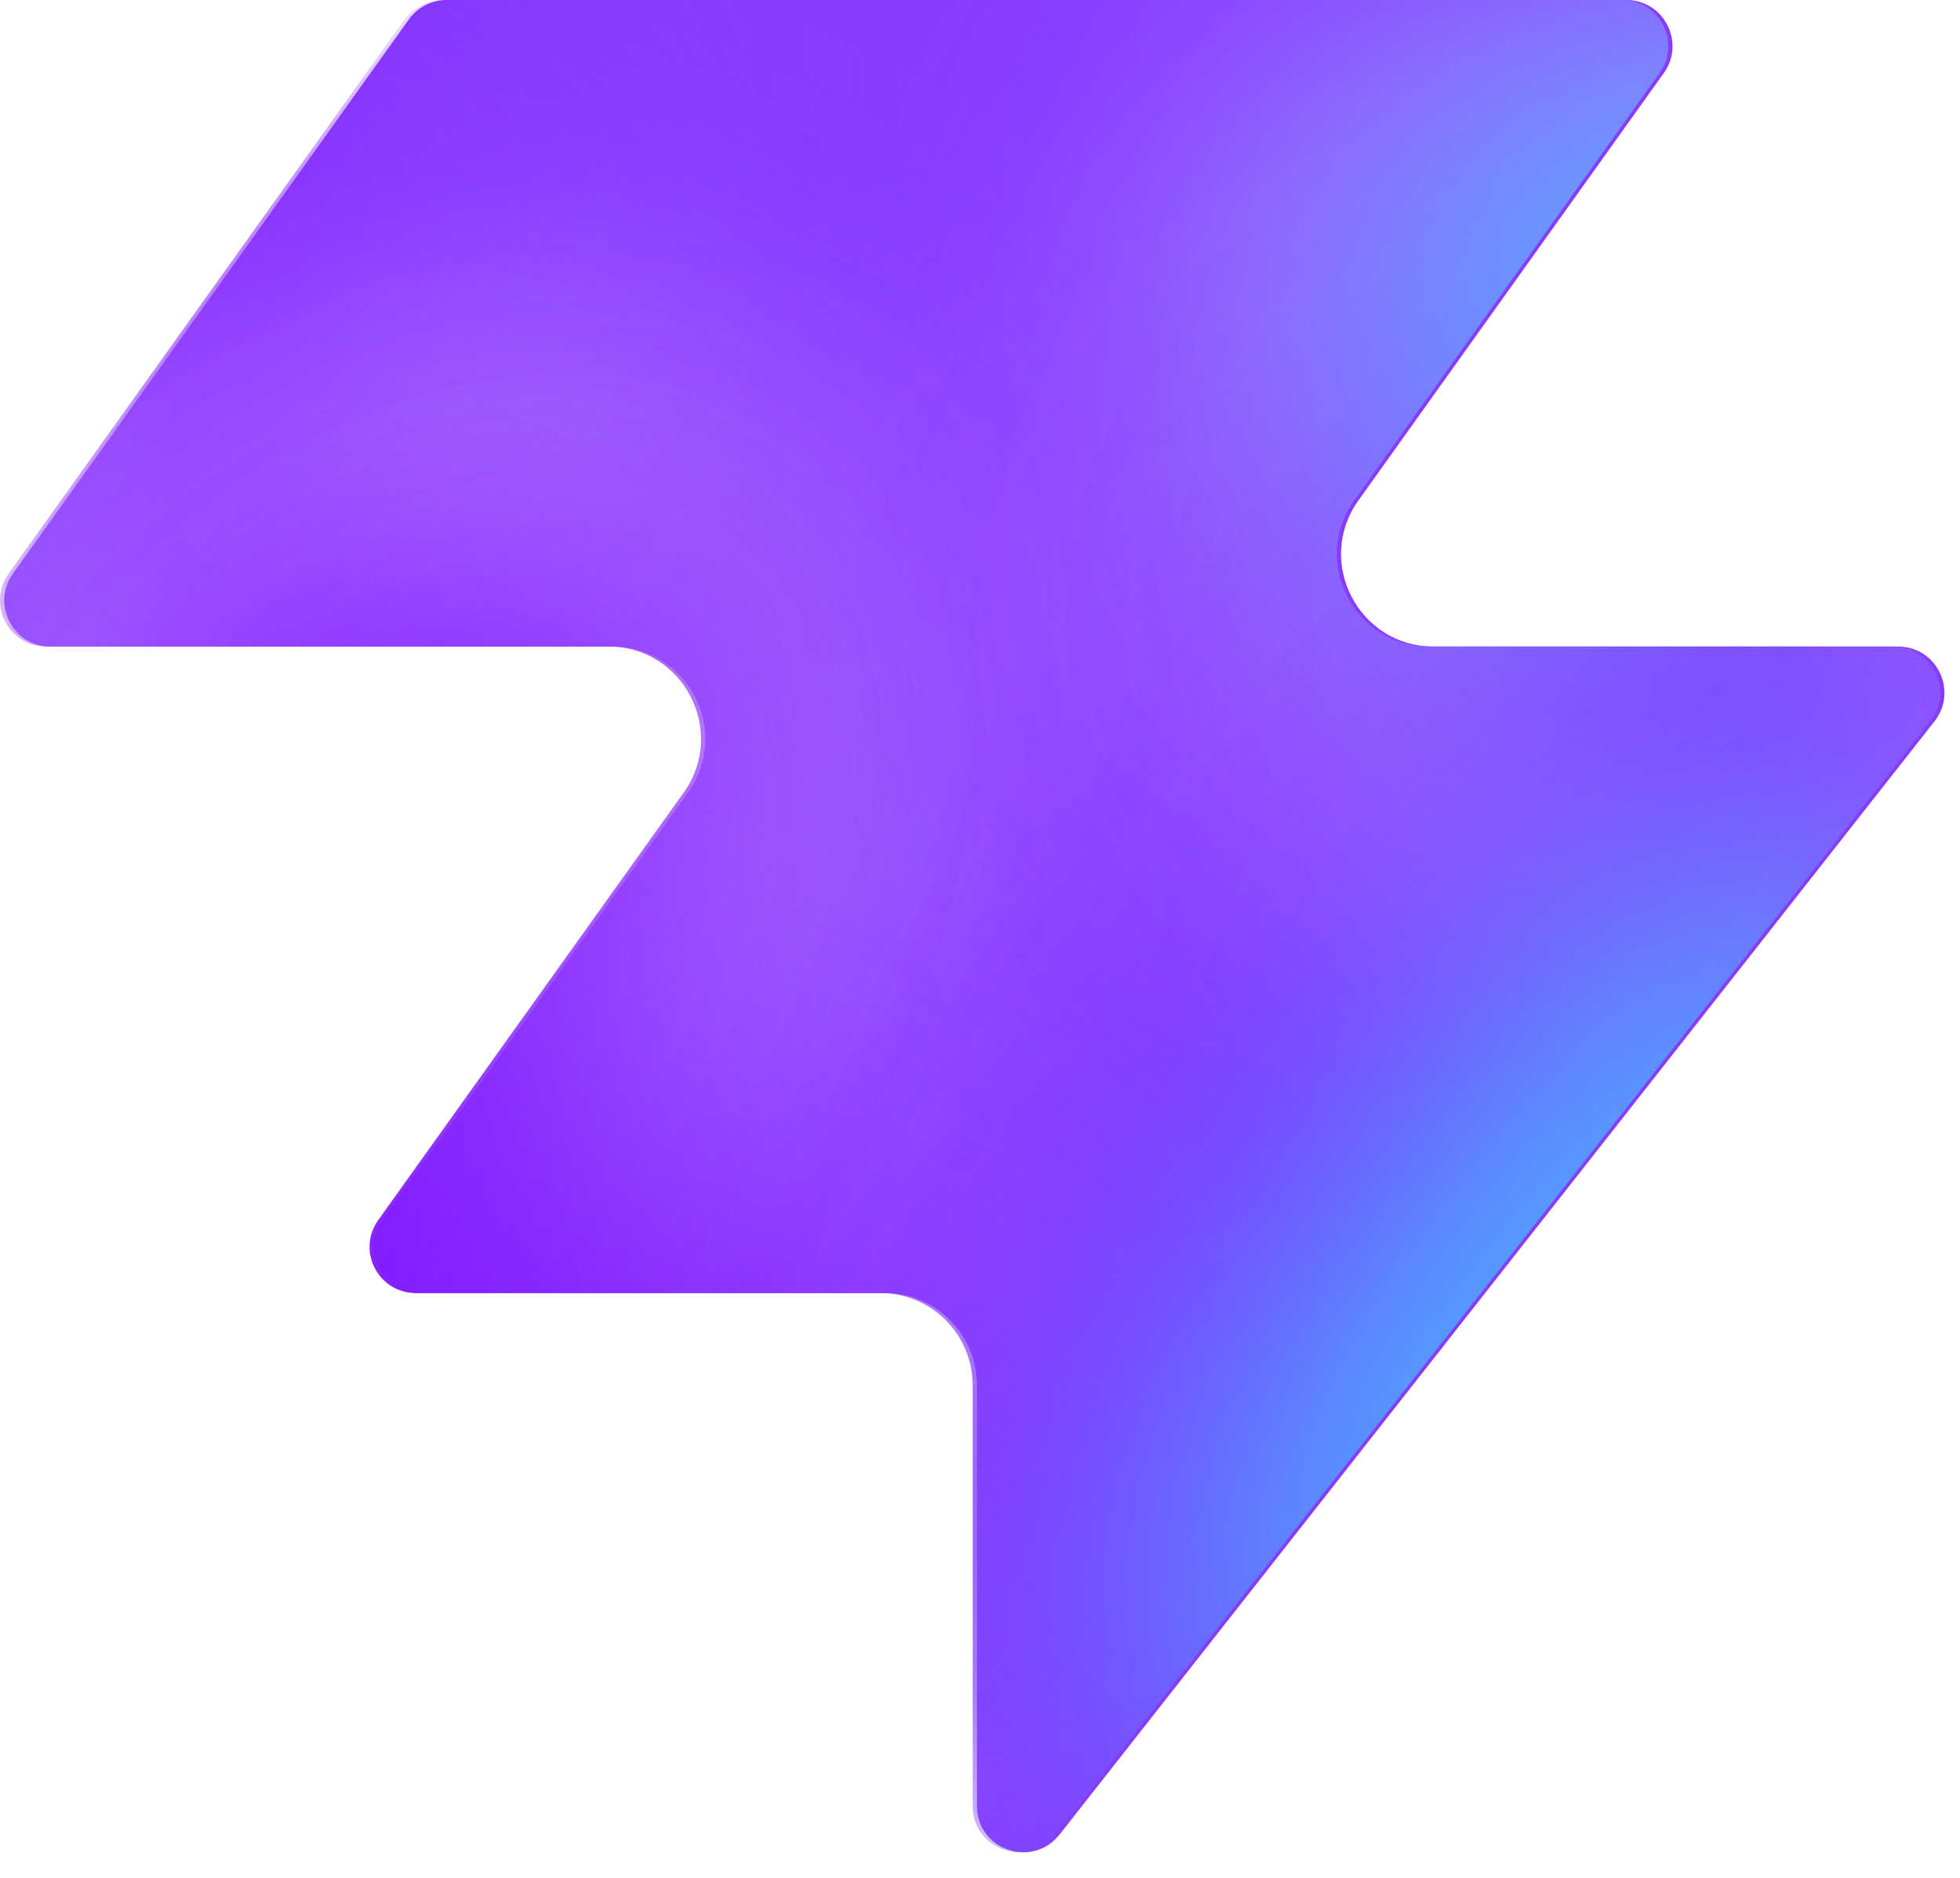
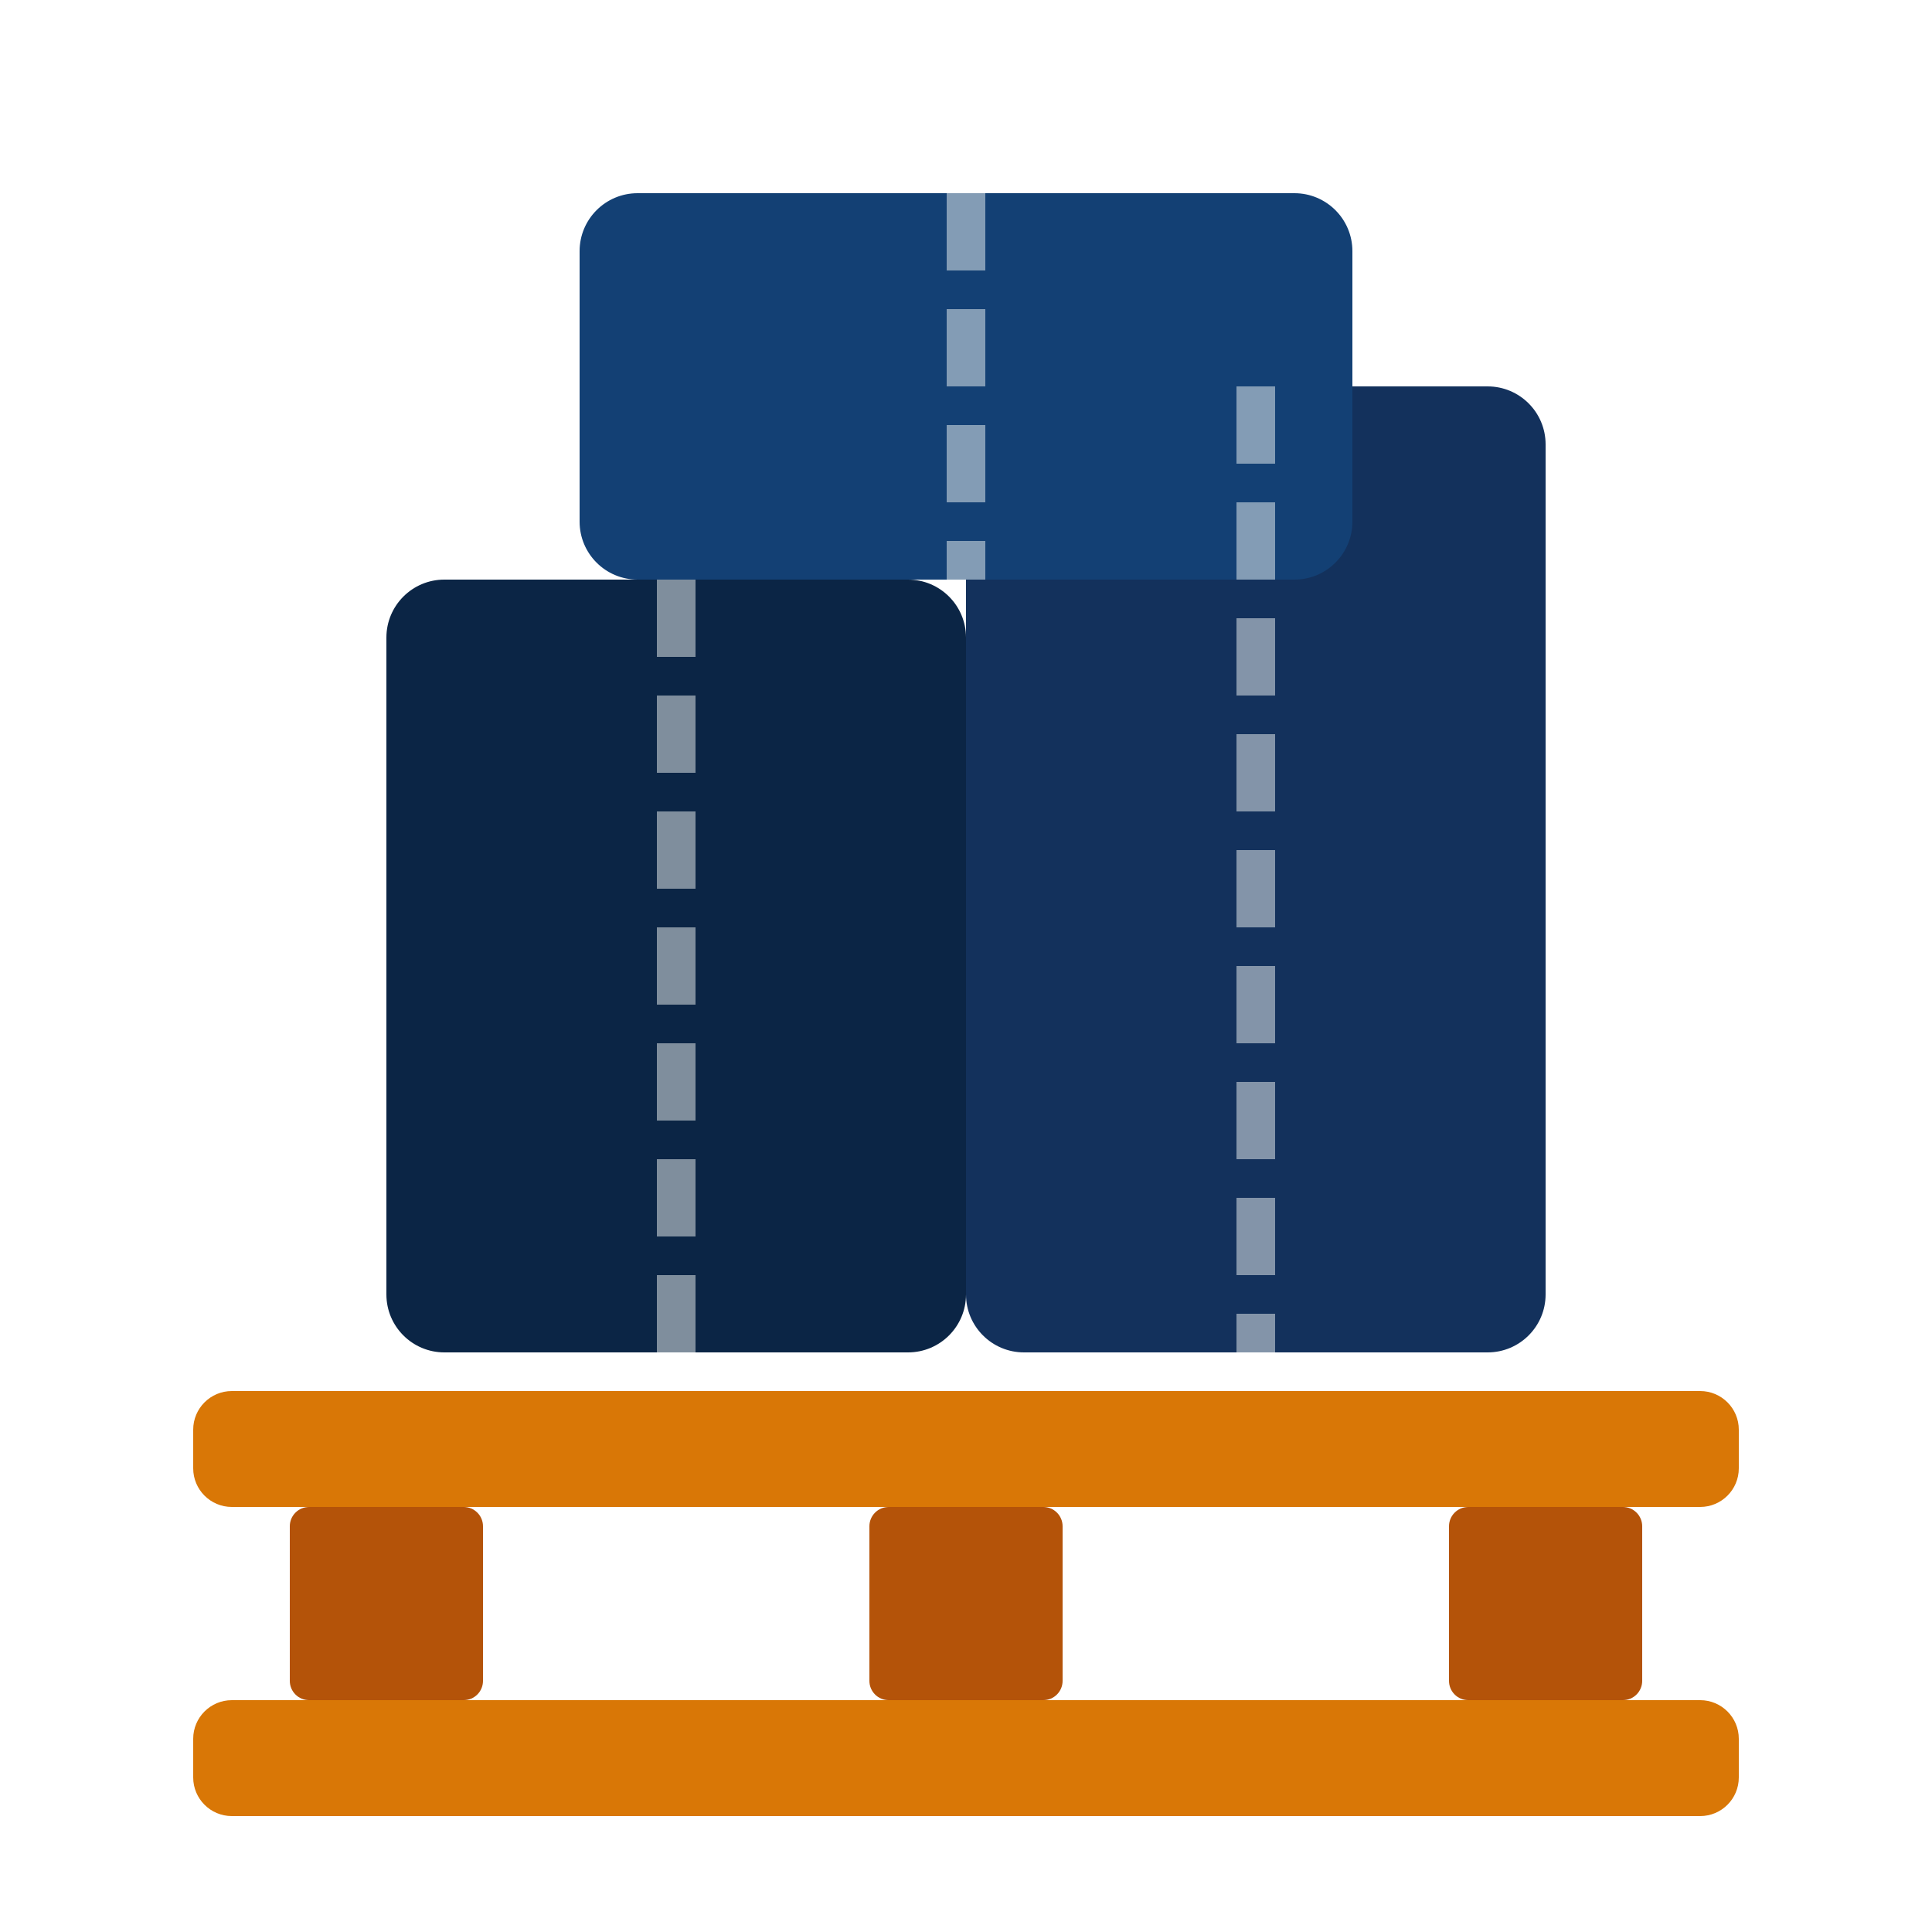
- <svg xmlns="http://www.w3.org/2000/svg" width="48" height="46" fill="none" viewBox="0 0 48 46">
-   <path fill="#863bff" d="M25.946 44.938c-.664.845-2.021.375-2.021-.698V33.937a2.26 2.26 0 0 0-2.262-2.262H10.287c-.92 0-1.456-1.04-.92-1.788l7.48-10.471c1.07-1.497 0-3.578-1.842-3.578H1.237c-.92 0-1.456-1.04-.92-1.788L10.013.474c.214-.297.556-.474.92-.474h28.894c.92 0 1.456 1.04.92 1.788l-7.48 10.471c-1.07 1.498 0 3.579 1.842 3.579h11.377c.943 0 1.473 1.088.89 1.83L25.947 44.94z" style="fill:#863bff;fill:color(display-p3 .525 .23 1);fill-opacity:1" />
-   <mask id="a" width="48" height="46" x="0" y="0" maskUnits="userSpaceOnUse" style="mask-type:alpha">
-     <path fill="#000" d="M25.842 44.938c-.664.844-2.021.375-2.021-.698V33.937a2.26 2.26 0 0 0-2.262-2.262H10.183c-.92 0-1.456-1.04-.92-1.788l7.48-10.471c1.07-1.498 0-3.579-1.842-3.579H1.133c-.92 0-1.456-1.04-.92-1.787L9.91.473c.214-.297.556-.474.92-.474h28.894c.92 0 1.456 1.04.92 1.788l-7.48 10.471c-1.07 1.498 0 3.578 1.842 3.578h11.377c.943 0 1.473 1.088.89 1.832L25.843 44.94z" style="fill:#000;fill-opacity:1" />
-   </mask>
-   <g mask="url(#a)">
-     <g filter="url(#b)">
-       <ellipse cx="5.508" cy="14.704" fill="#ede6ff" rx="5.508" ry="14.704" style="fill:#ede6ff;fill:color(display-p3 .927 .903 1);fill-opacity:1" transform="matrix(.00324 1 1 -.00324 -4.47 31.516)" />
-     </g>
-     <g filter="url(#c)">
-       <ellipse cx="10.399" cy="29.851" fill="#ede6ff" rx="10.399" ry="29.851" style="fill:#ede6ff;fill:color(display-p3 .927 .903 1);fill-opacity:1" transform="matrix(.00324 1 1 -.00324 -39.328 7.883)" />
-     </g>
-     <g filter="url(#d)">
-       <ellipse cx="5.508" cy="30.487" fill="#7e14ff" rx="5.508" ry="30.487" style="fill:#7e14ff;fill:color(display-p3 .492 .077 1);fill-opacity:1" transform="rotate(89.814 -25.913 -14.639)scale(1 -1)" />
-     </g>
-     <g filter="url(#e)">
-       <ellipse cx="5.508" cy="30.599" fill="#7e14ff" rx="5.508" ry="30.599" style="fill:#7e14ff;fill:color(display-p3 .492 .077 1);fill-opacity:1" transform="rotate(89.814 -32.644 -3.334)scale(1 -1)" />
-     </g>
-     <g filter="url(#f)">
-       <ellipse cx="5.508" cy="30.599" fill="#7e14ff" rx="5.508" ry="30.599" style="fill:#7e14ff;fill:color(display-p3 .492 .077 1);fill-opacity:1" transform="matrix(.00324 1 1 -.00324 -34.34 30.47)" />
-     </g>
-     <g filter="url(#g)">
-       <ellipse cx="14.072" cy="22.078" fill="#ede6ff" rx="14.072" ry="22.078" style="fill:#ede6ff;fill:color(display-p3 .927 .903 1);fill-opacity:1" transform="rotate(93.35 24.506 48.493)scale(-1 1)" />
-     </g>
-     <g filter="url(#h)">
-       <ellipse cx="3.47" cy="21.501" fill="#7e14ff" rx="3.47" ry="21.501" style="fill:#7e14ff;fill:color(display-p3 .492 .077 1);fill-opacity:1" transform="rotate(89.009 28.708 47.59)scale(-1 1)" />
-     </g>
-     <g filter="url(#i)">
-       <ellipse cx="3.47" cy="21.501" fill="#7e14ff" rx="3.47" ry="21.501" style="fill:#7e14ff;fill:color(display-p3 .492 .077 1);fill-opacity:1" transform="rotate(89.009 28.708 47.59)scale(-1 1)" />
-     </g>
-     <g filter="url(#j)">
-       <ellipse cx=".387" cy="8.972" fill="#7e14ff" rx="4.407" ry="29.108" style="fill:#7e14ff;fill:color(display-p3 .492 .077 1);fill-opacity:1" transform="rotate(39.51 .387 8.972)" />
-     </g>
-     <g filter="url(#k)">
-       <ellipse cx="47.523" cy="-6.092" fill="#7e14ff" rx="4.407" ry="29.108" style="fill:#7e14ff;fill:color(display-p3 .492 .077 1);fill-opacity:1" transform="rotate(37.892 47.523 -6.092)" />
-     </g>
-     <g filter="url(#l)">
-       <ellipse cx="41.412" cy="6.333" fill="#47bfff" rx="5.971" ry="9.665" style="fill:#47bfff;fill:color(display-p3 .28 .748 1);fill-opacity:1" transform="rotate(37.892 41.412 6.333)" />
-     </g>
-     <g filter="url(#m)">
-       <ellipse cx="-1.879" cy="38.332" fill="#7e14ff" rx="4.407" ry="29.108" style="fill:#7e14ff;fill:color(display-p3 .492 .077 1);fill-opacity:1" transform="rotate(37.892 -1.88 38.332)" />
-     </g>
-     <g filter="url(#n)">
-       <ellipse cx="-1.879" cy="38.332" fill="#7e14ff" rx="4.407" ry="29.108" style="fill:#7e14ff;fill:color(display-p3 .492 .077 1);fill-opacity:1" transform="rotate(37.892 -1.88 38.332)" />
-     </g>
-     <g filter="url(#o)">
-       <ellipse cx="35.651" cy="29.907" fill="#7e14ff" rx="4.407" ry="29.108" style="fill:#7e14ff;fill:color(display-p3 .492 .077 1);fill-opacity:1" transform="rotate(37.892 35.651 29.907)" />
-     </g>
-     <g filter="url(#p)">
-       <ellipse cx="38.418" cy="32.4" fill="#47bfff" rx="5.971" ry="15.297" style="fill:#47bfff;fill:color(display-p3 .28 .748 1);fill-opacity:1" transform="rotate(37.892 38.418 32.4)" />
-     </g>
-   </g>
-   <defs>
-     <filter id="b" width="60.045" height="41.654" x="-19.77" y="16.149" color-interpolation-filters="sRGB" filterUnits="userSpaceOnUse">
-       <feFlood flood-opacity="0" result="BackgroundImageFix" />
-       <feBlend in="SourceGraphic" in2="BackgroundImageFix" result="shape" />
-       <feGaussianBlur result="effect1_foregroundBlur_2002_17158" stdDeviation="7.659" />
-     </filter>
-     <filter id="c" width="90.34" height="51.437" x="-54.613" y="-7.533" color-interpolation-filters="sRGB" filterUnits="userSpaceOnUse">
-       <feFlood flood-opacity="0" result="BackgroundImageFix" />
-       <feBlend in="SourceGraphic" in2="BackgroundImageFix" result="shape" />
-       <feGaussianBlur result="effect1_foregroundBlur_2002_17158" stdDeviation="7.659" />
-     </filter>
-     <filter id="d" width="79.355" height="29.4" x="-49.64" y="2.03" color-interpolation-filters="sRGB" filterUnits="userSpaceOnUse">
-       <feFlood flood-opacity="0" result="BackgroundImageFix" />
-       <feBlend in="SourceGraphic" in2="BackgroundImageFix" result="shape" />
-       <feGaussianBlur result="effect1_foregroundBlur_2002_17158" stdDeviation="4.596" />
-     </filter>
-     <filter id="e" width="79.579" height="29.4" x="-45.045" y="20.029" color-interpolation-filters="sRGB" filterUnits="userSpaceOnUse">
-       <feFlood flood-opacity="0" result="BackgroundImageFix" />
-       <feBlend in="SourceGraphic" in2="BackgroundImageFix" result="shape" />
-       <feGaussianBlur result="effect1_foregroundBlur_2002_17158" stdDeviation="4.596" />
-     </filter>
-     <filter id="f" width="79.579" height="29.4" x="-43.513" y="21.178" color-interpolation-filters="sRGB" filterUnits="userSpaceOnUse">
-       <feFlood flood-opacity="0" result="BackgroundImageFix" />
-       <feBlend in="SourceGraphic" in2="BackgroundImageFix" result="shape" />
-       <feGaussianBlur result="effect1_foregroundBlur_2002_17158" stdDeviation="4.596" />
-     </filter>
-     <filter id="g" width="74.749" height="58.852" x="15.756" y="-17.901" color-interpolation-filters="sRGB" filterUnits="userSpaceOnUse">
-       <feFlood flood-opacity="0" result="BackgroundImageFix" />
-       <feBlend in="SourceGraphic" in2="BackgroundImageFix" result="shape" />
-       <feGaussianBlur result="effect1_foregroundBlur_2002_17158" stdDeviation="7.659" />
-     </filter>
-     <filter id="h" width="61.377" height="25.362" x="23.548" y="2.284" color-interpolation-filters="sRGB" filterUnits="userSpaceOnUse">
-       <feFlood flood-opacity="0" result="BackgroundImageFix" />
-       <feBlend in="SourceGraphic" in2="BackgroundImageFix" result="shape" />
-       <feGaussianBlur result="effect1_foregroundBlur_2002_17158" stdDeviation="4.596" />
-     </filter>
-     <filter id="i" width="61.377" height="25.362" x="23.548" y="2.284" color-interpolation-filters="sRGB" filterUnits="userSpaceOnUse">
-       <feFlood flood-opacity="0" result="BackgroundImageFix" />
-       <feBlend in="SourceGraphic" in2="BackgroundImageFix" result="shape" />
-       <feGaussianBlur result="effect1_foregroundBlur_2002_17158" stdDeviation="4.596" />
-     </filter>
-     <filter id="j" width="56.045" height="63.649" x="-27.636" y="-22.853" color-interpolation-filters="sRGB" filterUnits="userSpaceOnUse">
-       <feFlood flood-opacity="0" result="BackgroundImageFix" />
-       <feBlend in="SourceGraphic" in2="BackgroundImageFix" result="shape" />
-       <feGaussianBlur result="effect1_foregroundBlur_2002_17158" stdDeviation="4.596" />
-     </filter>
-     <filter id="k" width="54.814" height="64.646" x="20.116" y="-38.415" color-interpolation-filters="sRGB" filterUnits="userSpaceOnUse">
-       <feFlood flood-opacity="0" result="BackgroundImageFix" />
-       <feBlend in="SourceGraphic" in2="BackgroundImageFix" result="shape" />
-       <feGaussianBlur result="effect1_foregroundBlur_2002_17158" stdDeviation="4.596" />
-     </filter>
-     <filter id="l" width="33.541" height="35.313" x="24.641" y="-11.323" color-interpolation-filters="sRGB" filterUnits="userSpaceOnUse">
-       <feFlood flood-opacity="0" result="BackgroundImageFix" />
-       <feBlend in="SourceGraphic" in2="BackgroundImageFix" result="shape" />
-       <feGaussianBlur result="effect1_foregroundBlur_2002_17158" stdDeviation="4.596" />
-     </filter>
-     <filter id="m" width="54.814" height="64.646" x="-29.286" y="6.009" color-interpolation-filters="sRGB" filterUnits="userSpaceOnUse">
-       <feFlood flood-opacity="0" result="BackgroundImageFix" />
-       <feBlend in="SourceGraphic" in2="BackgroundImageFix" result="shape" />
-       <feGaussianBlur result="effect1_foregroundBlur_2002_17158" stdDeviation="4.596" />
-     </filter>
-     <filter id="n" width="54.814" height="64.646" x="-29.286" y="6.009" color-interpolation-filters="sRGB" filterUnits="userSpaceOnUse">
-       <feFlood flood-opacity="0" result="BackgroundImageFix" />
-       <feBlend in="SourceGraphic" in2="BackgroundImageFix" result="shape" />
-       <feGaussianBlur result="effect1_foregroundBlur_2002_17158" stdDeviation="4.596" />
-     </filter>
-     <filter id="o" width="54.814" height="64.646" x="8.244" y="-2.416" color-interpolation-filters="sRGB" filterUnits="userSpaceOnUse">
-       <feFlood flood-opacity="0" result="BackgroundImageFix" />
-       <feBlend in="SourceGraphic" in2="BackgroundImageFix" result="shape" />
-       <feGaussianBlur result="effect1_foregroundBlur_2002_17158" stdDeviation="4.596" />
-     </filter>
-     <filter id="p" width="39.409" height="43.623" x="18.713" y="10.588" color-interpolation-filters="sRGB" filterUnits="userSpaceOnUse">
-       <feFlood flood-opacity="0" result="BackgroundImageFix" />
-       <feBlend in="SourceGraphic" in2="BackgroundImageFix" result="shape" />
-       <feGaussianBlur result="effect1_foregroundBlur_2002_17158" stdDeviation="4.596" />
-     </filter>
-   </defs>
+ <svg xmlns="http://www.w3.org/2000/svg" viewBox="0 0 100 100">
+   <rect x="20" y="30" width="30" height="40" fill="#0B2545" rx="3" />
+   <rect x="50" y="20" width="30" height="50" fill="#13315C" rx="3" />
+   <rect x="30" y="10" width="40" height="20" fill="#134074" rx="3" />
+   <line x1="35" y1="30" x2="35" y2="70" stroke="#F4F7F6" stroke-width="2" stroke-dasharray="4,2" opacity="0.5" />
+   <line x1="65" y1="20" x2="65" y2="70" stroke="#F4F7F6" stroke-width="2" stroke-dasharray="4,2" opacity="0.5" />
+   <line x1="50" y1="10" x2="50" y2="30" stroke="#F4F7F6" stroke-width="2" stroke-dasharray="4,2" opacity="0.5" />
+   <rect x="10" y="72" width="80" height="6" fill="#D97706" rx="2" />
+   <rect x="15" y="78" width="10" height="10" fill="#B45309" rx="1" />
+   <rect x="45" y="78" width="10" height="10" fill="#B45309" rx="1" />
+   <rect x="75" y="78" width="10" height="10" fill="#B45309" rx="1" />
+   <rect x="10" y="88" width="80" height="6" fill="#D97706" rx="2" />
</svg>
